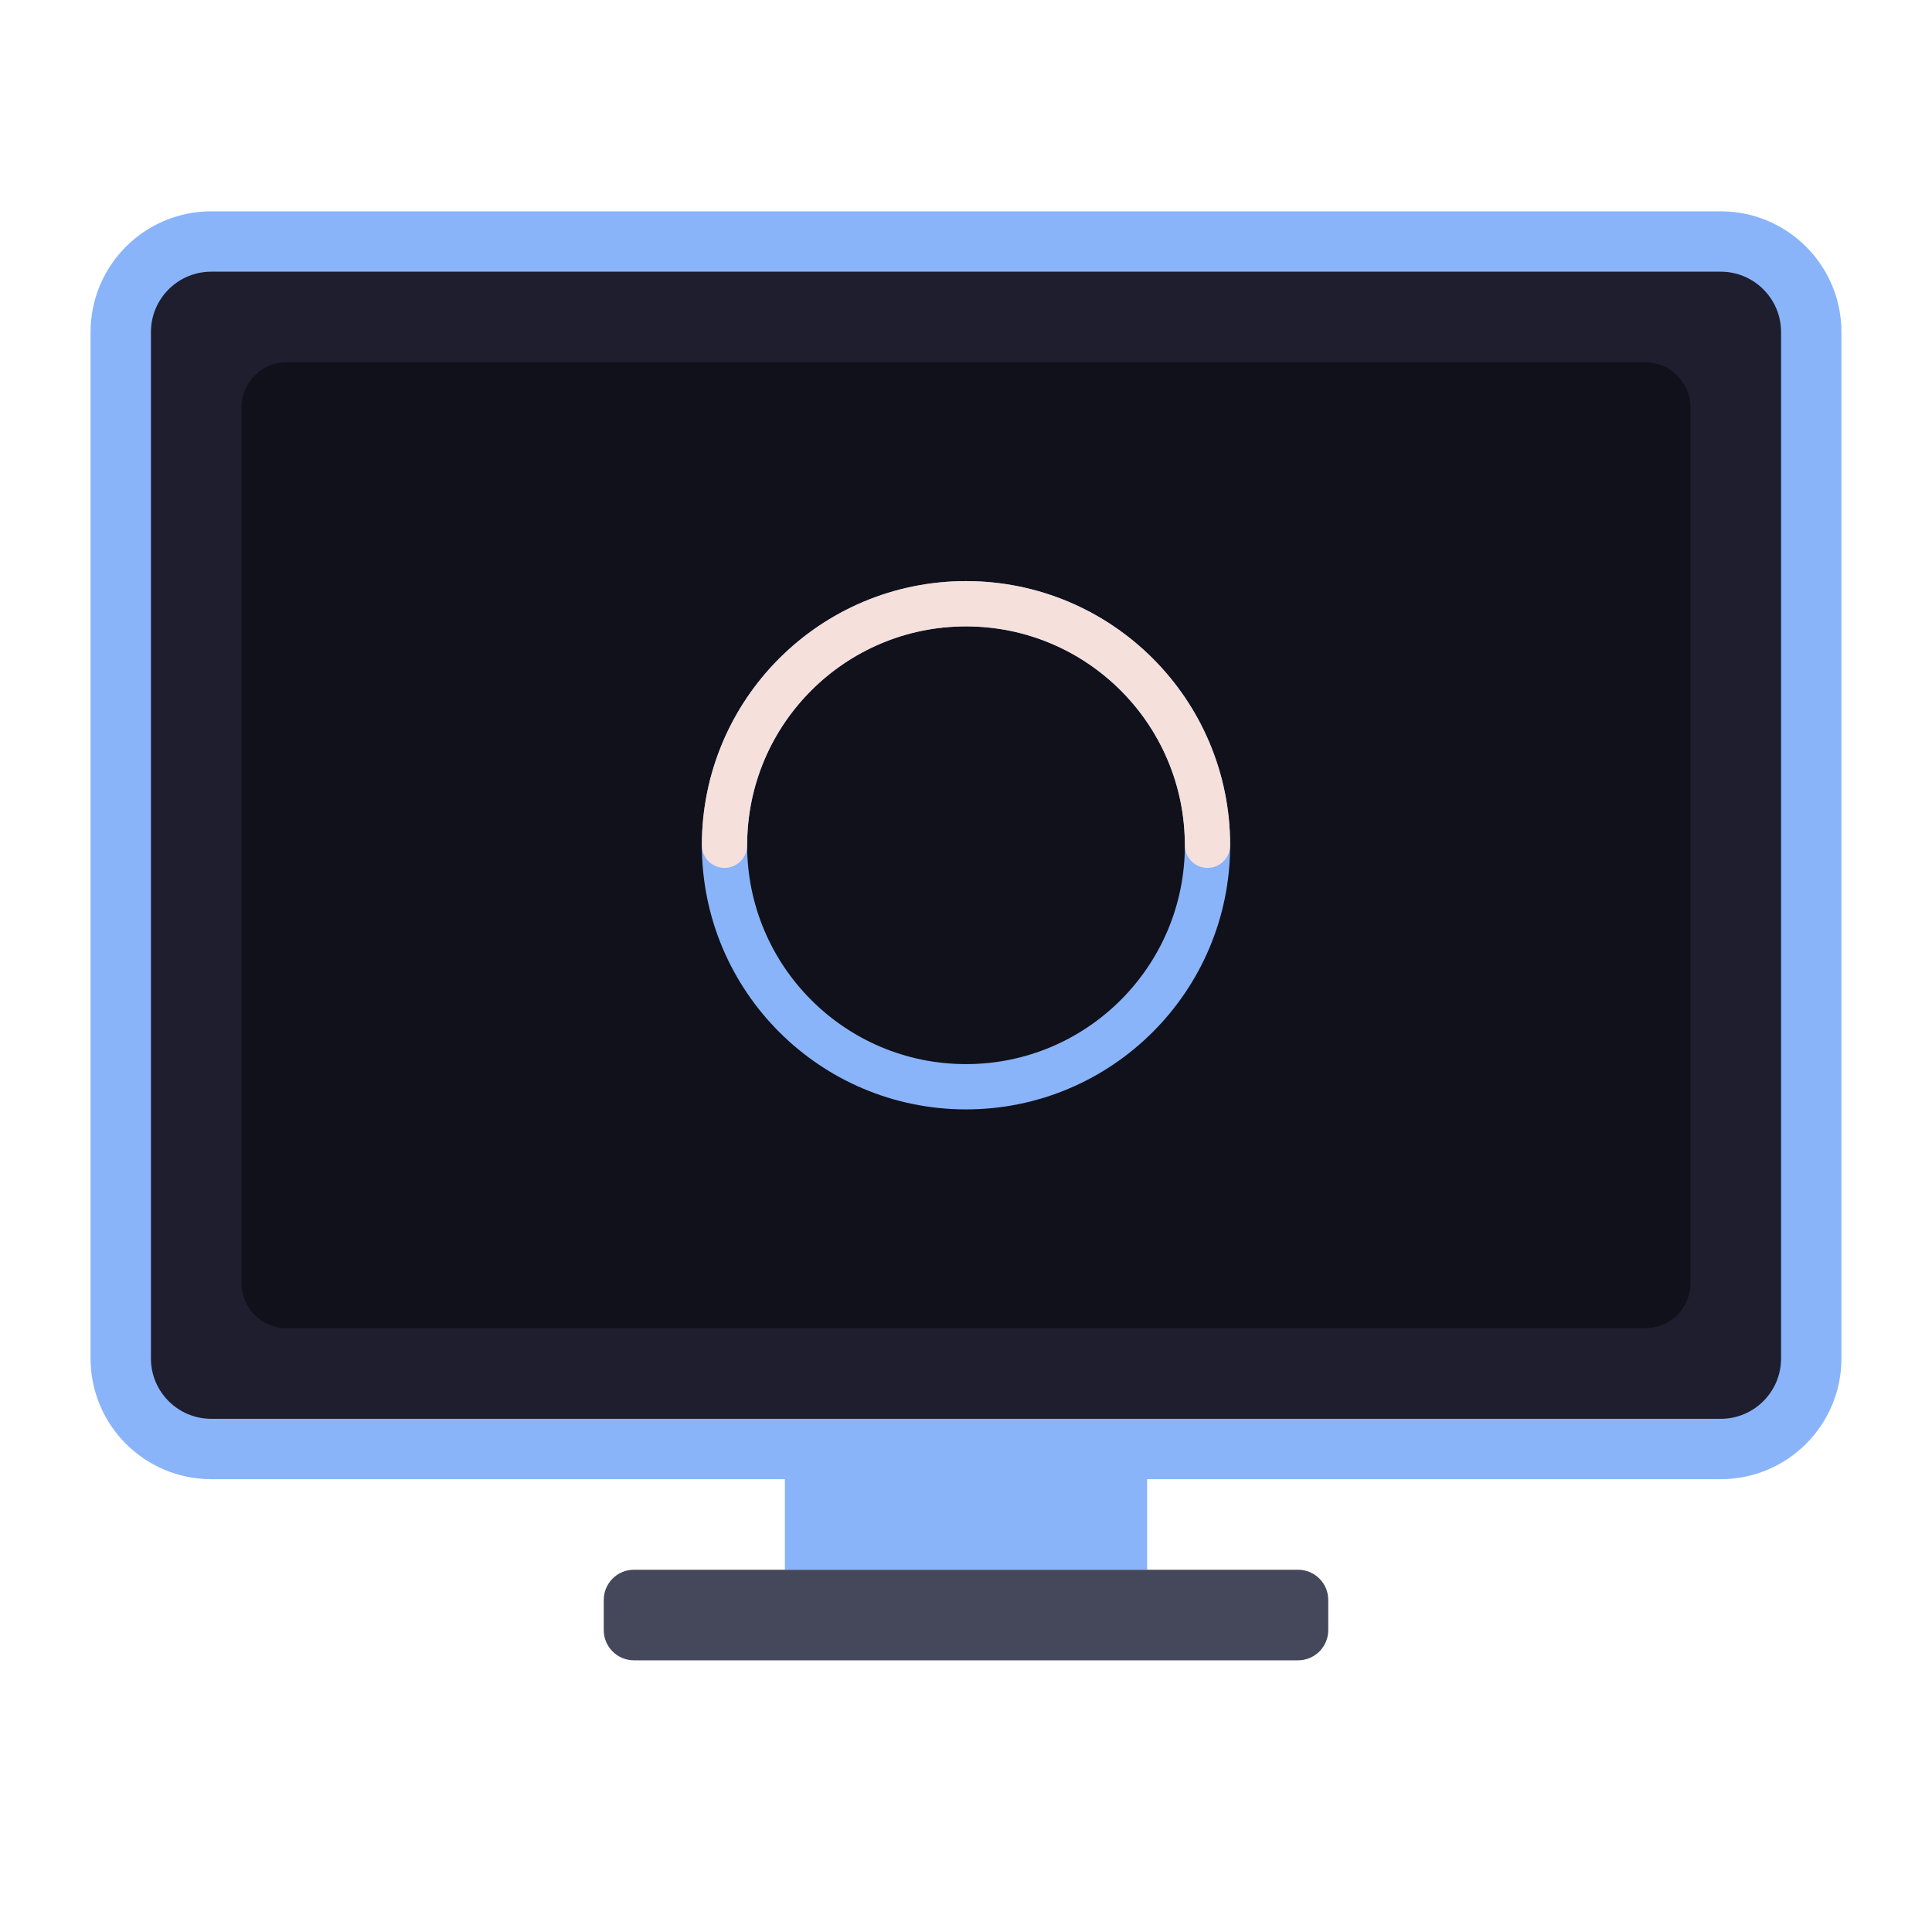
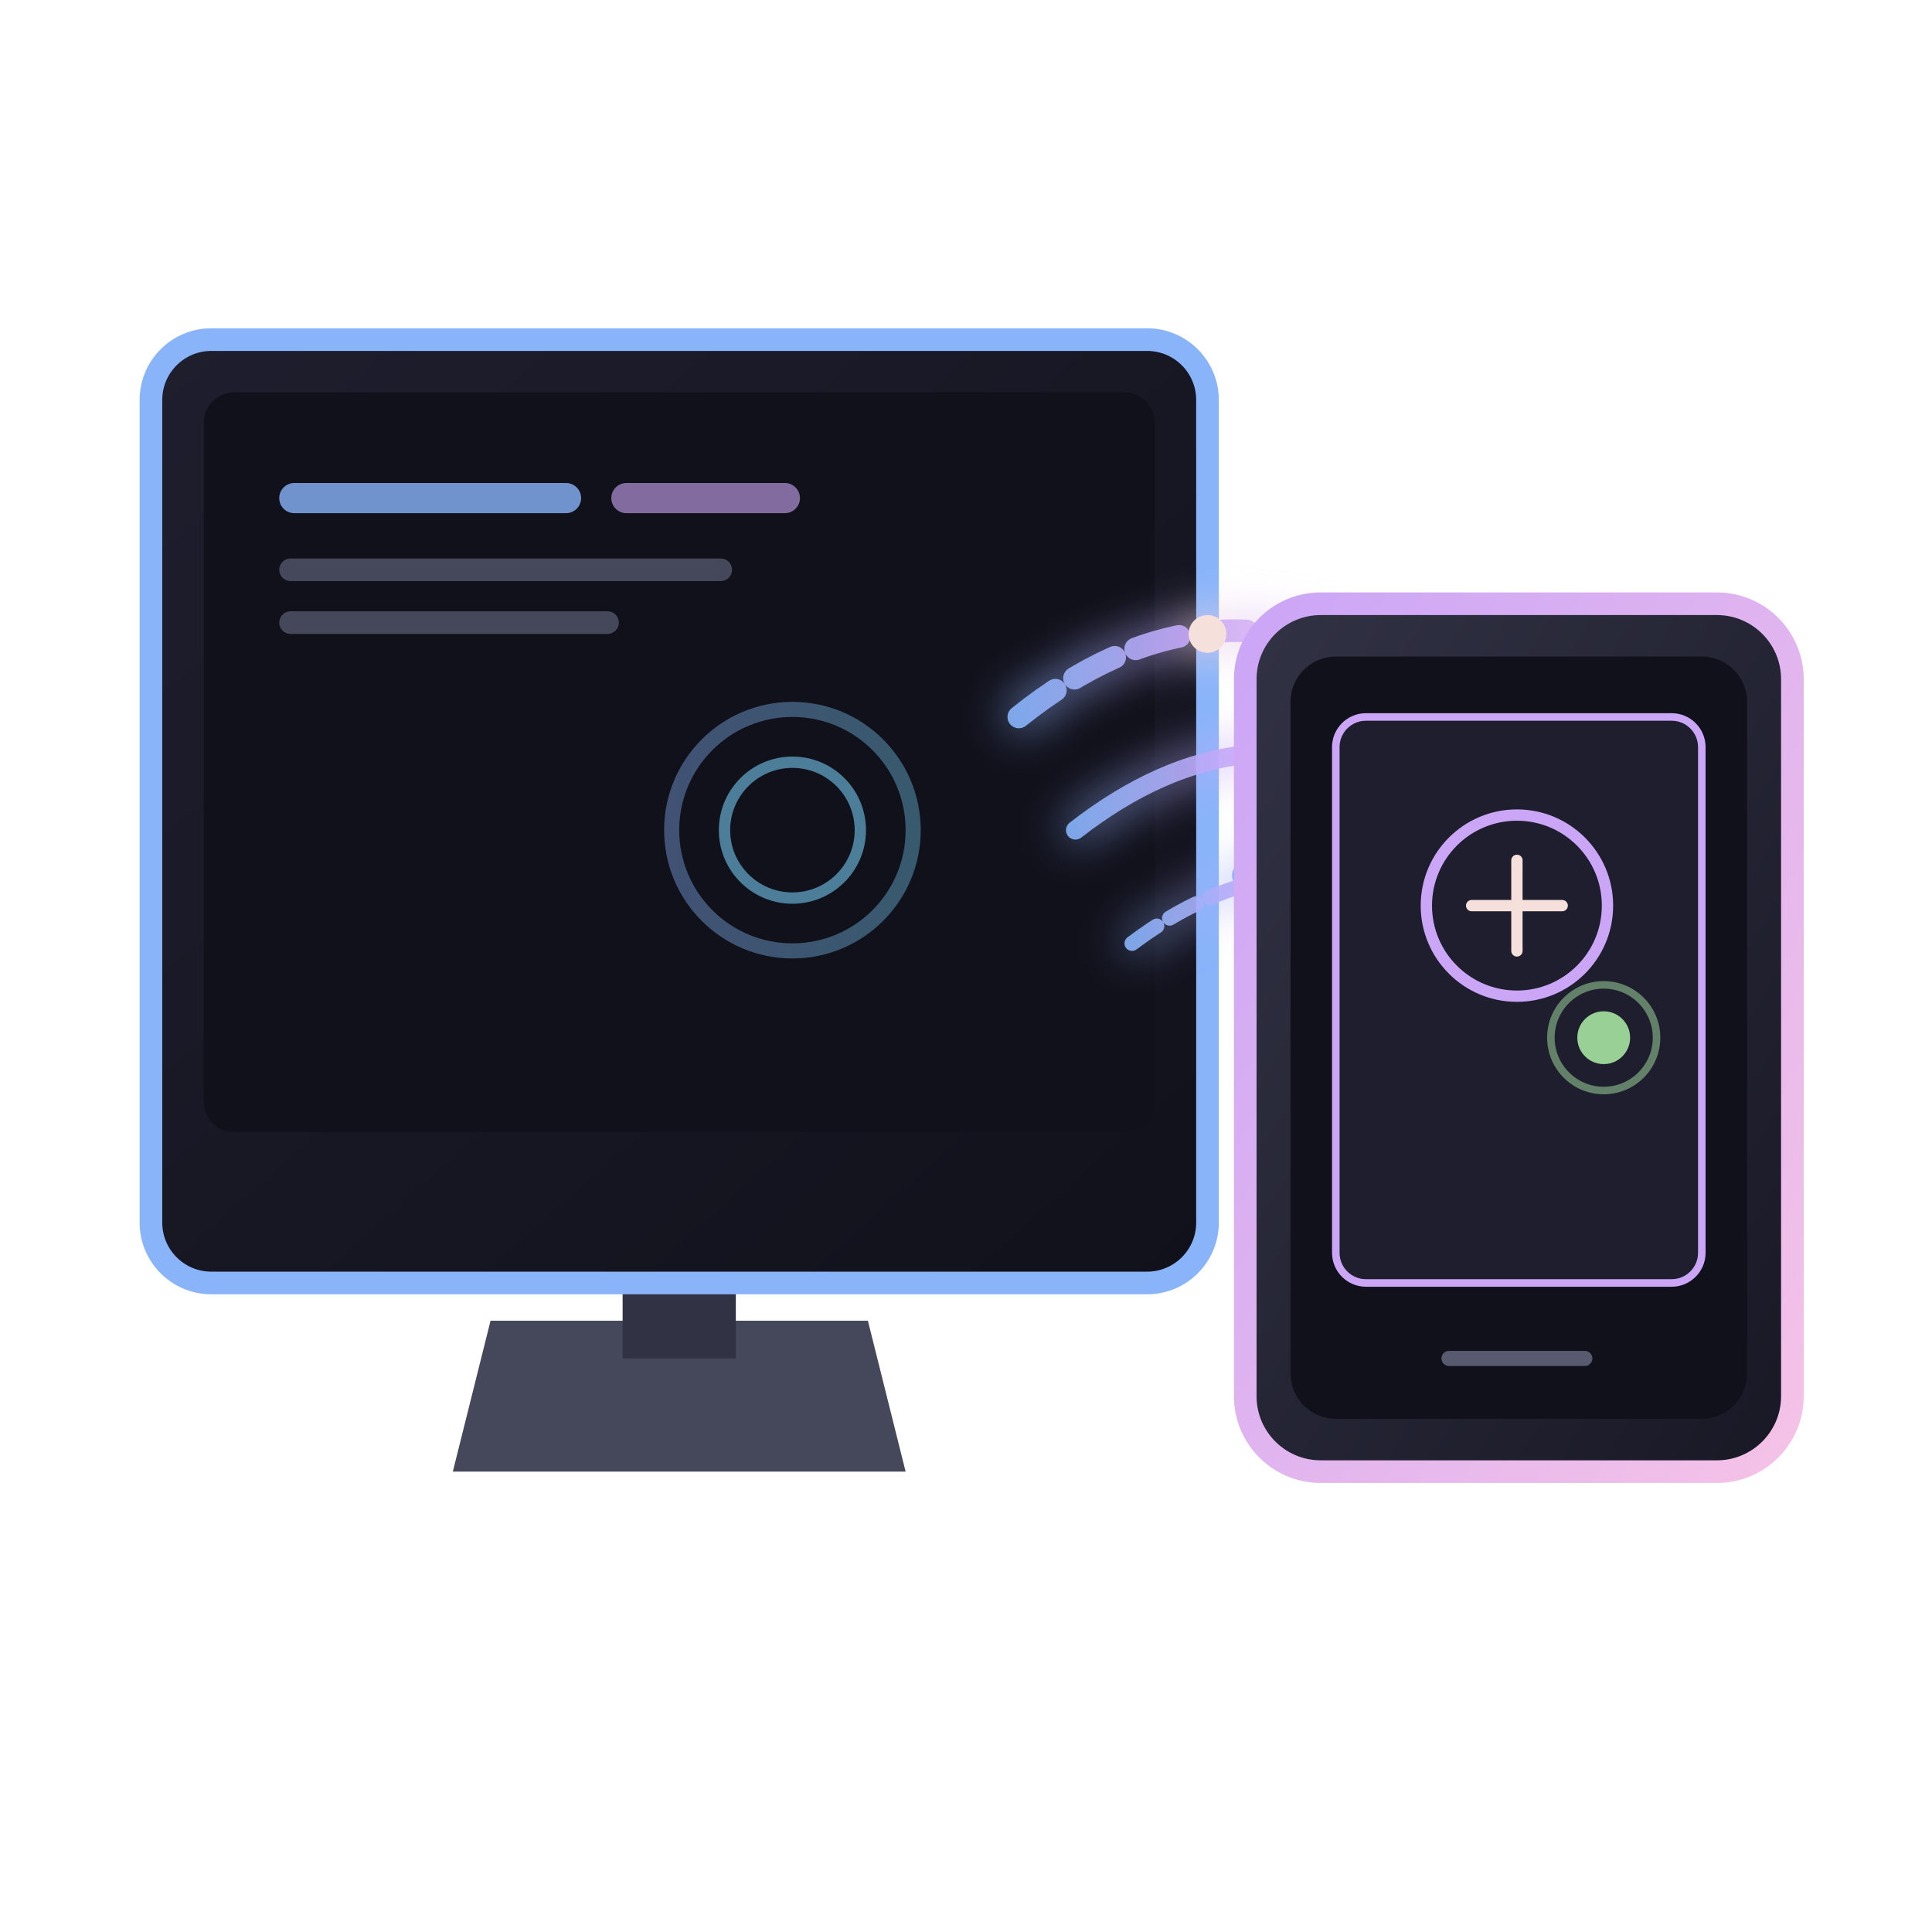
<svg xmlns="http://www.w3.org/2000/svg" viewBox="0 0 512 512" width="512" height="512">
-   <rect x="32" y="64" width="448" height="320" rx="24" ry="24" fill="#1e1e2e" stroke="#89b4fa" stroke-width="16" />
-   <rect x="64" y="96" width="384" height="256" rx="12" ry="12" fill="#11111b" />
-   <circle cx="256" cy="224" r="64" fill="none" stroke="#89b4fa" stroke-width="12" />
-   <path d="M192 224 A64 64 0 0 1 320 224" fill="none" stroke="#f5e0dc" stroke-width="12" stroke-linecap="round" />
-   <rect x="208" y="384" width="96" height="32" fill="#89b4fa" />
-   <rect x="160" y="416" width="192" height="24" rx="8" ry="8" fill="#45475a" />
+   <defs>
+     <linearGradient id="mainMonitorGrad" x1="0%" y1="0%" x2="100%" y2="100%">
+       <stop offset="0%" stop-color="#1e1e2e" />
+       <stop offset="100%" stop-color="#11111b" />
+     </linearGradient>
+     <linearGradient id="secMonitorGrad" x1="0%" y1="0%" x2="100%" y2="100%">
+       <stop offset="0%" stop-color="#313244" />
+       <stop offset="100%" stop-color="#181825" />
+     </linearGradient>
+     <linearGradient id="blueGlow" x1="0%" y1="0%" x2="100%" y2="0%">
+       <stop offset="0%" stop-color="#89b4fa" />
+       <stop offset="100%" stop-color="#74c7ec" />
+     </linearGradient>
+     <linearGradient id="mauveGlow" x1="0%" y1="0%" x2="100%" y2="100%">
+       <stop offset="0%" stop-color="#cba6f7" />
+       <stop offset="100%" stop-color="#f5c2e7" />
+     </linearGradient>
+     <linearGradient id="waveGrad" x1="0%" y1="0%" x2="100%" y2="0%">
+       <stop offset="0%" stop-color="#89b4fa" stop-opacity="0.9" />
+       <stop offset="50%" stop-color="#cba6f7" stop-opacity="0.9" />
+       <stop offset="100%" stop-color="#f5e0dc" stop-opacity="0.9" />
+     </linearGradient>
+     <filter id="glow" x="-20%" y="-20%" width="140%" height="140%">
+       <feGaussianBlur stdDeviation="6" result="blur" />
+       <feComposite in="SourceGraphic" in2="blur" operator="over" />
+     </filter>
+   </defs>
+   <g id="primary-monitor">
+     <path d="M120 390 L240 390 L230 350 L130 350 Z" fill="#45475a" />
+     <rect x="165" y="340" width="30" height="20" fill="#313244" />
+     <rect x="40" y="90" width="280" height="250" rx="16" ry="16" fill="url(#mainMonitorGrad)" stroke="#89b4fa" stroke-width="6" />
+     <rect x="54" y="104" width="252" height="196" rx="8" ry="8" fill="#11111b" />
+     <rect x="74" y="128" width="80" height="8" rx="4" fill="#89b4fa" opacity="0.8" />
+     <rect x="162" y="128" width="50" height="8" rx="4" fill="#cba6f7" opacity="0.6" />
+     <rect x="74" y="148" width="120" height="6" rx="3" fill="#45475a" />
+     <rect x="74" y="162" width="90" height="6" rx="3" fill="#45475a" />
+     <circle cx="210" cy="220" r="32" fill="none" stroke="url(#blueGlow)" stroke-width="4" opacity="0.4" />
+     <circle cx="210" cy="220" r="18" fill="none" stroke="#74c7ec" stroke-width="3" opacity="0.6" />
+   </g>
+   <g id="wireless-stream" filter="url(#glow)">
+     <path d="M 270 190 Q 320 150 370 180" fill="none" stroke="url(#waveGrad)" stroke-width="6" stroke-linecap="round" stroke-dasharray="12 6" />
+     <path d="M 285 220 Q 330 185 375 210" fill="none" stroke="url(#waveGrad)" stroke-width="5" stroke-linecap="round" />
+     <path d="M 300 250 Q 340 220 380 240" fill="none" stroke="url(#waveGrad)" stroke-width="4" stroke-linecap="round" stroke-dasharray="8 4" />
+     <circle cx="320" cy="168" r="5" fill="#f5e0dc" />
+     <circle cx="345" cy="200" r="4" fill="#a6e3a1" />
+     <circle cx="330" cy="232" r="3.5" fill="#89b4fa" />
+   </g>
+   <g id="secondary-device">
+     <rect x="330" y="160" width="145" height="230" rx="20" ry="20" fill="url(#secMonitorGrad)" stroke="url(#mauveGlow)" stroke-width="6" />
+     <rect x="342" y="174" width="121" height="202" rx="12" ry="12" fill="#11111b" />
+     <rect x="354" y="190" width="97" height="150" rx="8" ry="8" fill="#1e1e2e" stroke="#cba6f7" stroke-width="2" />
+     <circle cx="402" cy="240" r="24" fill="none" stroke="#cba6f7" stroke-width="3" />
+     <path d="M 390 240 L 414 240 M 402 228 L 402 252" fill="none" stroke="#f5e0dc" stroke-width="3" stroke-linecap="round" />
+     <circle cx="425" cy="275" r="7" fill="#a6e3a1" opacity="0.9" />
+     <circle cx="425" cy="275" r="14" fill="none" stroke="#a6e3a1" stroke-width="2" opacity="0.5" />
+     <rect x="382" y="358" width="40" height="4" rx="2" fill="#585b70" />
+   </g>
</svg>
